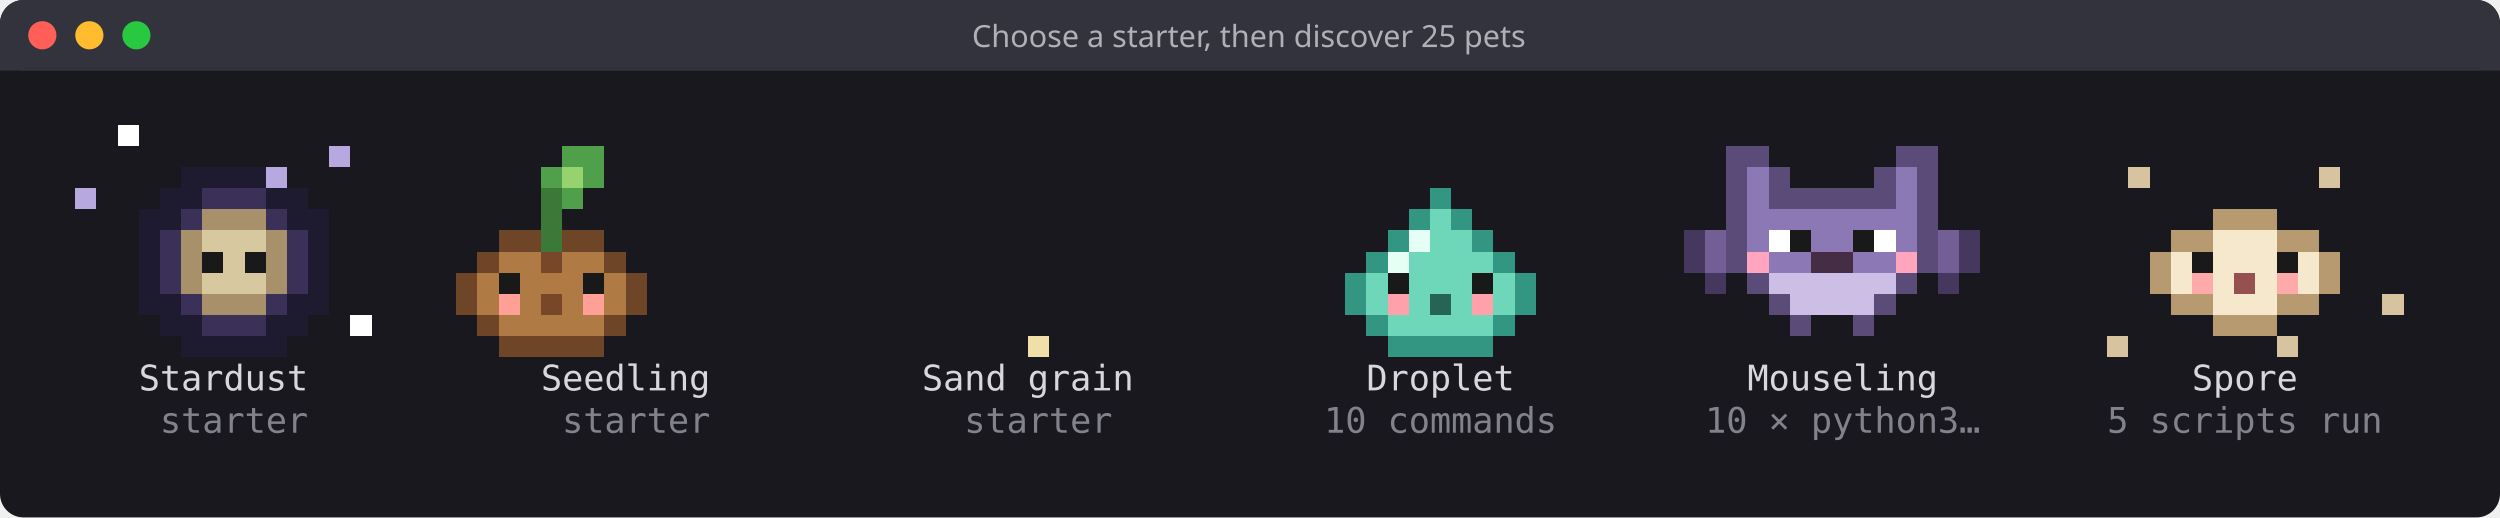
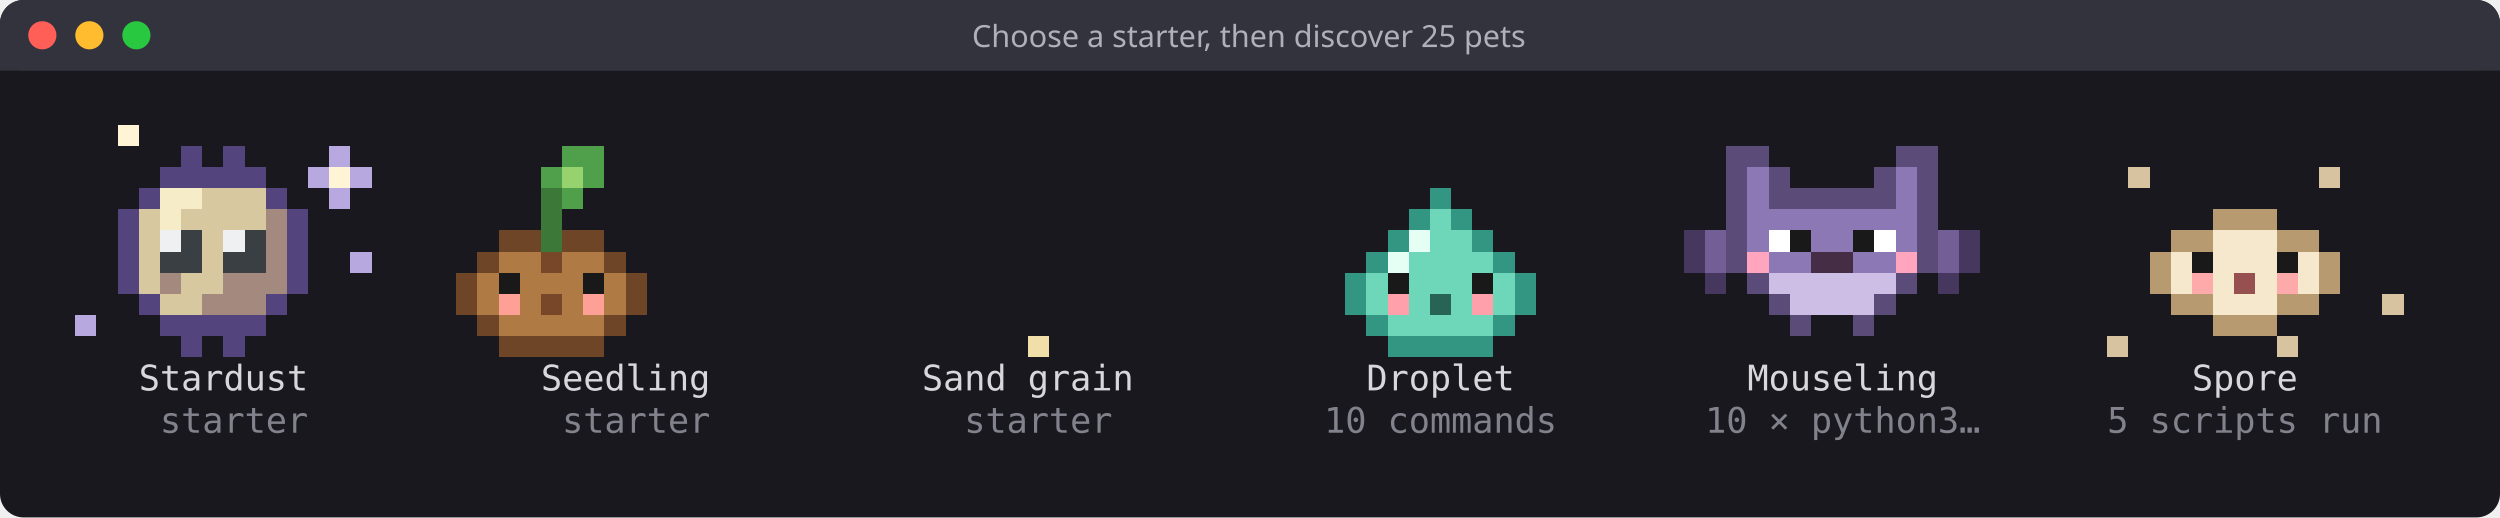
<svg xmlns="http://www.w3.org/2000/svg" width="1063" height="220" viewBox="0 0 1063 220">
  <rect width="1063" height="220" rx="10" fill="#18181e" />
  <rect width="1063" height="30" rx="10" fill="#33333d" />
  <rect y="20" width="1063" height="10" fill="#33333d" />
  <circle cx="18" cy="15" r="6" fill="#ff5f57" />
  <circle cx="38" cy="15" r="6" fill="#febc2e" />
  <circle cx="58" cy="15" r="6" fill="#28c840" />
  <text x="531" y="20" fill="#b0b0b8" font-family="sans-serif" font-size="13" text-anchor="middle">Choose a starter, then discover 25 pets</text>
  <g shape-rendering="crispEdges">
-     <rect x="50" y="53" width="9" height="9" fill="#ffffff" />
-     <rect x="77" y="71" width="9" height="9" fill="#1e1a30" />
-     <rect x="86" y="71" width="9" height="9" fill="#1e1a30" />
-     <rect x="95" y="71" width="9" height="9" fill="#1e1a30" />
-     <rect x="104" y="71" width="9" height="9" fill="#1e1a30" />
-     <rect x="113" y="71" width="9" height="9" fill="#b8a8e0" />
+     <rect x="50" y="53" width="9" height="9" fill="#fff4d6" />
+     <rect x="68" y="71" width="9" height="9" fill="#54447e" />
+     <rect x="77" y="62" width="9" height="18" fill="#54447e" />
+     <rect x="77" y="62" width="9" height="9" fill="#54447e" />
+     <rect x="86" y="71" width="9" height="9" fill="#54447e" />
+     <rect x="95" y="62" width="9" height="18" fill="#54447e" />
+     <rect x="95" y="62" width="9" height="9" fill="#54447e" />
+     <rect x="104" y="71" width="9" height="9" fill="#54447e" />
+     <rect x="131" y="71" width="9" height="9" fill="#b8a8e0" />
+     <rect x="140" y="62" width="9" height="18" fill="#fff4d6" />
    <rect x="140" y="62" width="9" height="9" fill="#b8a8e0" />
+     <rect x="149" y="71" width="9" height="9" fill="#b8a8e0" />
    <rect x="230" y="71" width="9" height="9" fill="#50a04b" />
    <rect x="239" y="62" width="9" height="18" fill="#96d26e" />
    <rect x="239" y="62" width="9" height="9" fill="#50a04b" />
    <rect x="248" y="62" width="9" height="18" fill="#50a04b" />
    <rect x="248" y="62" width="9" height="9" fill="#50a04b" />
    <rect x="734" y="62" width="9" height="18" fill="#5a4b78" />
    <rect x="734" y="62" width="9" height="9" fill="#5a4b78" />
    <rect x="743" y="62" width="9" height="18" fill="#8c78b4" />
    <rect x="743" y="62" width="9" height="9" fill="#5a4b78" />
    <rect x="752" y="71" width="9" height="9" fill="#5a4b78" />
    <rect x="797" y="71" width="9" height="9" fill="#5a4b78" />
    <rect x="806" y="62" width="9" height="18" fill="#8c78b4" />
    <rect x="806" y="62" width="9" height="9" fill="#5a4b78" />
    <rect x="815" y="62" width="9" height="18" fill="#5a4b78" />
    <rect x="815" y="62" width="9" height="9" fill="#5a4b78" />
    <rect x="905" y="71" width="9" height="9" fill="#d7c3a0" />
    <rect x="986" y="71" width="9" height="9" fill="#d7c3a0" />
-     <rect x="32" y="80" width="9" height="9" fill="#b8a8e0" />
-     <rect x="59" y="89" width="9" height="9" fill="#1e1a30" />
-     <rect x="68" y="80" width="9" height="18" fill="#1e1a30" />
-     <rect x="68" y="80" width="9" height="9" fill="#1e1a30" />
-     <rect x="77" y="80" width="9" height="18" fill="#3a3058" />
-     <rect x="77" y="80" width="9" height="9" fill="#1e1a30" />
-     <rect x="86" y="80" width="9" height="18" fill="#a8906a" />
-     <rect x="86" y="80" width="9" height="9" fill="#3a3058" />
-     <rect x="95" y="80" width="9" height="18" fill="#a8906a" />
-     <rect x="95" y="80" width="9" height="9" fill="#3a3058" />
-     <rect x="104" y="80" width="9" height="18" fill="#a8906a" />
-     <rect x="104" y="80" width="9" height="9" fill="#3a3058" />
-     <rect x="113" y="80" width="9" height="18" fill="#3a3058" />
-     <rect x="113" y="80" width="9" height="9" fill="#1e1a30" />
-     <rect x="122" y="80" width="9" height="18" fill="#1e1a30" />
-     <rect x="122" y="80" width="9" height="9" fill="#1e1a30" />
-     <rect x="131" y="89" width="9" height="9" fill="#1e1a30" />
+     <rect x="50" y="89" width="9" height="9" fill="#54447e" />
+     <rect x="59" y="80" width="9" height="18" fill="#d8c8a0" />
+     <rect x="59" y="80" width="9" height="9" fill="#54447e" />
+     <rect x="68" y="80" width="9" height="18" fill="#f6ecc8" />
+     <rect x="68" y="80" width="9" height="9" fill="#f6ecc8" />
+     <rect x="77" y="80" width="9" height="18" fill="#d8c8a0" />
+     <rect x="77" y="80" width="9" height="9" fill="#f6ecc8" />
+     <rect x="86" y="80" width="9" height="18" fill="#d8c8a0" />
+     <rect x="86" y="80" width="9" height="9" fill="#d8c8a0" />
+     <rect x="95" y="80" width="9" height="18" fill="#d8c8a0" />
+     <rect x="95" y="80" width="9" height="9" fill="#d8c8a0" />
+     <rect x="104" y="80" width="9" height="18" fill="#d8c8a0" />
+     <rect x="104" y="80" width="9" height="9" fill="#d8c8a0" />
+     <rect x="113" y="80" width="9" height="18" fill="#a48a7e" />
+     <rect x="113" y="80" width="9" height="9" fill="#54447e" />
+     <rect x="122" y="89" width="9" height="9" fill="#54447e" />
+     <rect x="140" y="80" width="9" height="9" fill="#b8a8e0" />
    <rect x="230" y="80" width="9" height="18" fill="#3c7837" />
    <rect x="230" y="80" width="9" height="9" fill="#3c7837" />
    <rect x="239" y="80" width="9" height="9" fill="#50a04b" />
    <rect x="599" y="89" width="9" height="9" fill="#329682" />
    <rect x="608" y="80" width="9" height="18" fill="#6ed7b9" />
    <rect x="608" y="80" width="9" height="9" fill="#329682" />
    <rect x="617" y="89" width="9" height="9" fill="#329682" />
    <rect x="734" y="80" width="9" height="18" fill="#5a4b78" />
    <rect x="734" y="80" width="9" height="9" fill="#5a4b78" />
    <rect x="743" y="80" width="9" height="18" fill="#8c78b4" />
    <rect x="743" y="80" width="9" height="9" fill="#8c78b4" />
    <rect x="752" y="80" width="9" height="18" fill="#8c78b4" />
    <rect x="752" y="80" width="9" height="9" fill="#5a4b78" />
    <rect x="761" y="80" width="9" height="18" fill="#8c78b4" />
    <rect x="761" y="80" width="9" height="9" fill="#5a4b78" />
    <rect x="770" y="80" width="9" height="18" fill="#8c78b4" />
    <rect x="770" y="80" width="9" height="9" fill="#5a4b78" />
    <rect x="779" y="80" width="9" height="18" fill="#8c78b4" />
    <rect x="779" y="80" width="9" height="9" fill="#5a4b78" />
    <rect x="788" y="80" width="9" height="18" fill="#8c78b4" />
    <rect x="788" y="80" width="9" height="9" fill="#5a4b78" />
    <rect x="797" y="80" width="9" height="18" fill="#8c78b4" />
    <rect x="797" y="80" width="9" height="9" fill="#5a4b78" />
    <rect x="806" y="80" width="9" height="18" fill="#8c78b4" />
    <rect x="806" y="80" width="9" height="9" fill="#8c78b4" />
    <rect x="815" y="80" width="9" height="18" fill="#5a4b78" />
    <rect x="815" y="80" width="9" height="9" fill="#5a4b78" />
    <rect x="941" y="89" width="9" height="9" fill="#b89a70" />
    <rect x="950" y="89" width="9" height="9" fill="#b89a70" />
    <rect x="959" y="89" width="9" height="9" fill="#b89a70" />
-     <rect x="59" y="98" width="9" height="18" fill="#1e1a30" />
-     <rect x="59" y="98" width="9" height="9" fill="#1e1a30" />
-     <rect x="68" y="98" width="9" height="18" fill="#3a3058" />
-     <rect x="68" y="98" width="9" height="9" fill="#3a3058" />
-     <rect x="77" y="98" width="9" height="18" fill="#a8906a" />
-     <rect x="77" y="98" width="9" height="9" fill="#a8906a" />
-     <rect x="86" y="98" width="9" height="18" fill="#191919" />
+     <rect x="50" y="98" width="9" height="18" fill="#54447e" />
+     <rect x="50" y="98" width="9" height="9" fill="#54447e" />
+     <rect x="59" y="98" width="9" height="18" fill="#d8c8a0" />
+     <rect x="59" y="98" width="9" height="9" fill="#d8c8a0" />
+     <rect x="68" y="98" width="9" height="18" fill="#3a3f44" />
+     <rect x="68" y="98" width="9" height="9" fill="#eef0f2" />
+     <rect x="77" y="98" width="9" height="18" fill="#3a3f44" />
+     <rect x="77" y="98" width="9" height="9" fill="#3a3f44" />
+     <rect x="86" y="98" width="9" height="18" fill="#d8c8a0" />
    <rect x="86" y="98" width="9" height="9" fill="#d8c8a0" />
-     <rect x="95" y="98" width="9" height="18" fill="#d8c8a0" />
-     <rect x="95" y="98" width="9" height="9" fill="#d8c8a0" />
-     <rect x="104" y="98" width="9" height="18" fill="#191919" />
-     <rect x="104" y="98" width="9" height="9" fill="#d8c8a0" />
-     <rect x="113" y="98" width="9" height="18" fill="#a8906a" />
-     <rect x="113" y="98" width="9" height="9" fill="#a8906a" />
-     <rect x="122" y="98" width="9" height="18" fill="#3a3058" />
-     <rect x="122" y="98" width="9" height="9" fill="#3a3058" />
-     <rect x="131" y="98" width="9" height="18" fill="#1e1a30" />
-     <rect x="131" y="98" width="9" height="9" fill="#1e1a30" />
+     <rect x="95" y="98" width="9" height="18" fill="#3a3f44" />
+     <rect x="95" y="98" width="9" height="9" fill="#eef0f2" />
+     <rect x="104" y="98" width="9" height="18" fill="#3a3f44" />
+     <rect x="104" y="98" width="9" height="9" fill="#3a3f44" />
+     <rect x="113" y="98" width="9" height="18" fill="#a48a7e" />
+     <rect x="113" y="98" width="9" height="9" fill="#a48a7e" />
+     <rect x="122" y="98" width="9" height="18" fill="#54447e" />
+     <rect x="122" y="98" width="9" height="9" fill="#54447e" />
+     <rect x="149" y="107" width="9" height="9" fill="#b8a8e0" />
    <rect x="203" y="107" width="9" height="9" fill="#6e4526" />
    <rect x="212" y="98" width="9" height="18" fill="#b07a45" />
    <rect x="212" y="98" width="9" height="9" fill="#6e4526" />
    <rect x="221" y="98" width="9" height="18" fill="#b07a45" />
    <rect x="221" y="98" width="9" height="9" fill="#6e4526" />
    <rect x="230" y="98" width="9" height="18" fill="#784628" />
    <rect x="230" y="98" width="9" height="9" fill="#3c7837" />
    <rect x="239" y="98" width="9" height="18" fill="#b07a45" />
    <rect x="239" y="98" width="9" height="9" fill="#6e4526" />
    <rect x="248" y="98" width="9" height="18" fill="#b07a45" />
    <rect x="248" y="98" width="9" height="9" fill="#6e4526" />
    <rect x="257" y="107" width="9" height="9" fill="#6e4526" />
    <rect x="581" y="107" width="9" height="9" fill="#329682" />
    <rect x="590" y="98" width="9" height="18" fill="#e6fff5" />
    <rect x="590" y="98" width="9" height="9" fill="#329682" />
    <rect x="599" y="98" width="9" height="18" fill="#6ed7b9" />
    <rect x="599" y="98" width="9" height="9" fill="#e6fff5" />
    <rect x="608" y="98" width="9" height="18" fill="#6ed7b9" />
    <rect x="608" y="98" width="9" height="9" fill="#6ed7b9" />
    <rect x="617" y="98" width="9" height="18" fill="#6ed7b9" />
    <rect x="617" y="98" width="9" height="9" fill="#6ed7b9" />
    <rect x="626" y="98" width="9" height="18" fill="#6ed7b9" />
    <rect x="626" y="98" width="9" height="9" fill="#329682" />
    <rect x="635" y="107" width="9" height="9" fill="#329682" />
    <rect x="716" y="98" width="9" height="18" fill="#46375f" />
    <rect x="716" y="98" width="9" height="9" fill="#46375f" />
    <rect x="725" y="98" width="9" height="18" fill="#735f96" />
    <rect x="725" y="98" width="9" height="9" fill="#735f96" />
    <rect x="734" y="98" width="9" height="18" fill="#5a4b78" />
    <rect x="734" y="98" width="9" height="9" fill="#5a4b78" />
    <rect x="743" y="98" width="9" height="18" fill="#ffa5be" />
    <rect x="743" y="98" width="9" height="9" fill="#8c78b4" />
    <rect x="752" y="98" width="9" height="18" fill="#8c78b4" />
    <rect x="752" y="98" width="9" height="9" fill="#ffffff" />
    <rect x="761" y="98" width="9" height="18" fill="#8c78b4" />
    <rect x="761" y="98" width="9" height="9" fill="#191919" />
    <rect x="770" y="98" width="9" height="18" fill="#462d46" />
    <rect x="770" y="98" width="9" height="9" fill="#8c78b4" />
    <rect x="779" y="98" width="9" height="18" fill="#462d46" />
    <rect x="779" y="98" width="9" height="9" fill="#8c78b4" />
    <rect x="788" y="98" width="9" height="18" fill="#8c78b4" />
    <rect x="788" y="98" width="9" height="9" fill="#191919" />
    <rect x="797" y="98" width="9" height="18" fill="#8c78b4" />
    <rect x="797" y="98" width="9" height="9" fill="#ffffff" />
    <rect x="806" y="98" width="9" height="18" fill="#ffa5be" />
    <rect x="806" y="98" width="9" height="9" fill="#8c78b4" />
    <rect x="815" y="98" width="9" height="18" fill="#5a4b78" />
    <rect x="815" y="98" width="9" height="9" fill="#5a4b78" />
    <rect x="824" y="98" width="9" height="18" fill="#735f96" />
    <rect x="824" y="98" width="9" height="9" fill="#735f96" />
    <rect x="833" y="98" width="9" height="18" fill="#46375f" />
    <rect x="833" y="98" width="9" height="9" fill="#46375f" />
    <rect x="914" y="107" width="9" height="9" fill="#b89a70" />
    <rect x="923" y="98" width="9" height="18" fill="#f5e8cd" />
    <rect x="923" y="98" width="9" height="9" fill="#b89a70" />
    <rect x="932" y="98" width="9" height="18" fill="#191919" />
    <rect x="932" y="98" width="9" height="9" fill="#b89a70" />
    <rect x="941" y="98" width="9" height="18" fill="#f5e8cd" />
    <rect x="941" y="98" width="9" height="9" fill="#f5e8cd" />
    <rect x="950" y="98" width="9" height="18" fill="#f5e8cd" />
    <rect x="950" y="98" width="9" height="9" fill="#f5e8cd" />
    <rect x="959" y="98" width="9" height="18" fill="#f5e8cd" />
    <rect x="959" y="98" width="9" height="9" fill="#f5e8cd" />
    <rect x="968" y="98" width="9" height="18" fill="#191919" />
    <rect x="968" y="98" width="9" height="9" fill="#b89a70" />
    <rect x="977" y="98" width="9" height="18" fill="#f5e8cd" />
    <rect x="977" y="98" width="9" height="9" fill="#b89a70" />
    <rect x="986" y="107" width="9" height="9" fill="#b89a70" />
-     <rect x="59" y="116" width="9" height="18" fill="#1e1a30" />
-     <rect x="59" y="116" width="9" height="9" fill="#1e1a30" />
-     <rect x="68" y="116" width="9" height="18" fill="#1e1a30" />
-     <rect x="68" y="116" width="9" height="9" fill="#3a3058" />
-     <rect x="77" y="116" width="9" height="18" fill="#3a3058" />
-     <rect x="77" y="116" width="9" height="9" fill="#a8906a" />
-     <rect x="86" y="116" width="9" height="18" fill="#a8906a" />
+     <rect x="50" y="116" width="9" height="9" fill="#54447e" />
+     <rect x="59" y="116" width="9" height="18" fill="#54447e" />
+     <rect x="59" y="116" width="9" height="9" fill="#d8c8a0" />
+     <rect x="68" y="116" width="9" height="18" fill="#d8c8a0" />
+     <rect x="68" y="116" width="9" height="9" fill="#a48a7e" />
+     <rect x="77" y="116" width="9" height="18" fill="#d8c8a0" />
+     <rect x="77" y="116" width="9" height="9" fill="#d8c8a0" />
+     <rect x="86" y="116" width="9" height="18" fill="#a48a7e" />
    <rect x="86" y="116" width="9" height="9" fill="#d8c8a0" />
-     <rect x="95" y="116" width="9" height="18" fill="#a8906a" />
-     <rect x="95" y="116" width="9" height="9" fill="#d8c8a0" />
-     <rect x="104" y="116" width="9" height="18" fill="#a8906a" />
-     <rect x="104" y="116" width="9" height="9" fill="#d8c8a0" />
-     <rect x="113" y="116" width="9" height="18" fill="#3a3058" />
-     <rect x="113" y="116" width="9" height="9" fill="#a8906a" />
-     <rect x="122" y="116" width="9" height="18" fill="#1e1a30" />
-     <rect x="122" y="116" width="9" height="9" fill="#3a3058" />
-     <rect x="131" y="116" width="9" height="18" fill="#1e1a30" />
-     <rect x="131" y="116" width="9" height="9" fill="#1e1a30" />
+     <rect x="95" y="116" width="9" height="18" fill="#a48a7e" />
+     <rect x="95" y="116" width="9" height="9" fill="#a48a7e" />
+     <rect x="104" y="116" width="9" height="18" fill="#a48a7e" />
+     <rect x="104" y="116" width="9" height="9" fill="#a48a7e" />
+     <rect x="113" y="116" width="9" height="18" fill="#54447e" />
+     <rect x="113" y="116" width="9" height="9" fill="#a48a7e" />
+     <rect x="122" y="116" width="9" height="9" fill="#54447e" />
    <rect x="194" y="116" width="9" height="18" fill="#6e4526" />
    <rect x="194" y="116" width="9" height="9" fill="#6e4526" />
    <rect x="203" y="116" width="9" height="18" fill="#b07a45" />
    <rect x="203" y="116" width="9" height="9" fill="#b07a45" />
    <rect x="212" y="116" width="9" height="18" fill="#ffa096" />
    <rect x="212" y="116" width="9" height="9" fill="#191919" />
    <rect x="221" y="116" width="9" height="18" fill="#b07a45" />
    <rect x="221" y="116" width="9" height="9" fill="#b07a45" />
    <rect x="230" y="116" width="9" height="18" fill="#784628" />
    <rect x="230" y="116" width="9" height="9" fill="#b07a45" />
    <rect x="239" y="116" width="9" height="18" fill="#b07a45" />
    <rect x="239" y="116" width="9" height="9" fill="#b07a45" />
    <rect x="248" y="116" width="9" height="18" fill="#ffa096" />
    <rect x="248" y="116" width="9" height="9" fill="#191919" />
    <rect x="257" y="116" width="9" height="18" fill="#b07a45" />
    <rect x="257" y="116" width="9" height="9" fill="#b07a45" />
    <rect x="266" y="116" width="9" height="18" fill="#6e4526" />
    <rect x="266" y="116" width="9" height="9" fill="#6e4526" />
    <rect x="572" y="116" width="9" height="18" fill="#329682" />
    <rect x="572" y="116" width="9" height="9" fill="#329682" />
    <rect x="581" y="116" width="9" height="18" fill="#6ed7b9" />
    <rect x="581" y="116" width="9" height="9" fill="#6ed7b9" />
    <rect x="590" y="116" width="9" height="18" fill="#ffa0aa" />
    <rect x="590" y="116" width="9" height="9" fill="#191919" />
    <rect x="599" y="116" width="9" height="18" fill="#6ed7b9" />
    <rect x="599" y="116" width="9" height="9" fill="#6ed7b9" />
    <rect x="608" y="116" width="9" height="18" fill="#286455" />
    <rect x="608" y="116" width="9" height="9" fill="#6ed7b9" />
    <rect x="617" y="116" width="9" height="18" fill="#6ed7b9" />
    <rect x="617" y="116" width="9" height="9" fill="#6ed7b9" />
    <rect x="626" y="116" width="9" height="18" fill="#ffa0aa" />
    <rect x="626" y="116" width="9" height="9" fill="#191919" />
    <rect x="635" y="116" width="9" height="18" fill="#6ed7b9" />
    <rect x="635" y="116" width="9" height="9" fill="#6ed7b9" />
    <rect x="644" y="116" width="9" height="18" fill="#329682" />
    <rect x="644" y="116" width="9" height="9" fill="#329682" />
    <rect x="725" y="116" width="9" height="9" fill="#46375f" />
    <rect x="743" y="116" width="9" height="9" fill="#5a4b78" />
    <rect x="752" y="116" width="9" height="18" fill="#5a4b78" />
    <rect x="752" y="116" width="9" height="9" fill="#cdbee6" />
    <rect x="761" y="116" width="9" height="18" fill="#cdbee6" />
    <rect x="761" y="116" width="9" height="9" fill="#cdbee6" />
    <rect x="770" y="116" width="9" height="18" fill="#cdbee6" />
    <rect x="770" y="116" width="9" height="9" fill="#cdbee6" />
    <rect x="779" y="116" width="9" height="18" fill="#cdbee6" />
    <rect x="779" y="116" width="9" height="9" fill="#cdbee6" />
    <rect x="788" y="116" width="9" height="18" fill="#cdbee6" />
    <rect x="788" y="116" width="9" height="9" fill="#cdbee6" />
    <rect x="797" y="116" width="9" height="18" fill="#5a4b78" />
    <rect x="797" y="116" width="9" height="9" fill="#cdbee6" />
    <rect x="806" y="116" width="9" height="9" fill="#5a4b78" />
    <rect x="824" y="116" width="9" height="9" fill="#46375f" />
    <rect x="914" y="116" width="9" height="9" fill="#b89a70" />
    <rect x="923" y="116" width="9" height="18" fill="#b89a70" />
    <rect x="923" y="116" width="9" height="9" fill="#f5e8cd" />
    <rect x="932" y="116" width="9" height="18" fill="#b89a70" />
    <rect x="932" y="116" width="9" height="9" fill="#ffaaaa" />
    <rect x="941" y="116" width="9" height="18" fill="#f5e8cd" />
    <rect x="941" y="116" width="9" height="9" fill="#f5e8cd" />
    <rect x="950" y="116" width="9" height="18" fill="#f5e8cd" />
    <rect x="950" y="116" width="9" height="9" fill="#965050" />
    <rect x="959" y="116" width="9" height="18" fill="#f5e8cd" />
    <rect x="959" y="116" width="9" height="9" fill="#f5e8cd" />
    <rect x="968" y="116" width="9" height="18" fill="#b89a70" />
    <rect x="968" y="116" width="9" height="9" fill="#ffaaaa" />
    <rect x="977" y="116" width="9" height="18" fill="#b89a70" />
    <rect x="977" y="116" width="9" height="9" fill="#f5e8cd" />
    <rect x="986" y="116" width="9" height="9" fill="#b89a70" />
    <rect x="1013" y="125" width="9" height="9" fill="#d7c3a0" />
-     <rect x="68" y="134" width="9" height="9" fill="#1e1a30" />
-     <rect x="77" y="134" width="9" height="18" fill="#1e1a30" />
-     <rect x="77" y="134" width="9" height="9" fill="#1e1a30" />
-     <rect x="86" y="134" width="9" height="18" fill="#1e1a30" />
-     <rect x="86" y="134" width="9" height="9" fill="#3a3058" />
-     <rect x="95" y="134" width="9" height="18" fill="#1e1a30" />
-     <rect x="95" y="134" width="9" height="9" fill="#3a3058" />
-     <rect x="104" y="134" width="9" height="18" fill="#1e1a30" />
-     <rect x="104" y="134" width="9" height="9" fill="#3a3058" />
-     <rect x="113" y="134" width="9" height="18" fill="#1e1a30" />
-     <rect x="113" y="134" width="9" height="9" fill="#1e1a30" />
-     <rect x="122" y="134" width="9" height="9" fill="#1e1a30" />
-     <rect x="149" y="134" width="9" height="9" fill="#ffffff" />
+     <rect x="32" y="134" width="9" height="9" fill="#b8a8e0" />
+     <rect x="68" y="134" width="9" height="9" fill="#54447e" />
+     <rect x="77" y="134" width="9" height="18" fill="#54447e" />
+     <rect x="77" y="134" width="9" height="9" fill="#54447e" />
+     <rect x="86" y="134" width="9" height="9" fill="#54447e" />
+     <rect x="95" y="134" width="9" height="18" fill="#54447e" />
+     <rect x="95" y="134" width="9" height="9" fill="#54447e" />
+     <rect x="104" y="134" width="9" height="9" fill="#54447e" />
    <rect x="203" y="134" width="9" height="9" fill="#6e4526" />
    <rect x="212" y="134" width="9" height="18" fill="#6e4526" />
    <rect x="212" y="134" width="9" height="9" fill="#b07a45" />
    <rect x="221" y="134" width="9" height="18" fill="#6e4526" />
    <rect x="221" y="134" width="9" height="9" fill="#b07a45" />
    <rect x="230" y="134" width="9" height="18" fill="#6e4526" />
    <rect x="230" y="134" width="9" height="9" fill="#b07a45" />
    <rect x="239" y="134" width="9" height="18" fill="#6e4526" />
    <rect x="239" y="134" width="9" height="9" fill="#b07a45" />
    <rect x="248" y="134" width="9" height="18" fill="#6e4526" />
    <rect x="248" y="134" width="9" height="9" fill="#b07a45" />
    <rect x="257" y="134" width="9" height="9" fill="#6e4526" />
    <rect x="437" y="143" width="9" height="9" fill="#f0dfa8" />
    <rect x="581" y="134" width="9" height="9" fill="#329682" />
    <rect x="590" y="134" width="9" height="18" fill="#329682" />
    <rect x="590" y="134" width="9" height="9" fill="#6ed7b9" />
    <rect x="599" y="134" width="9" height="18" fill="#329682" />
    <rect x="599" y="134" width="9" height="9" fill="#6ed7b9" />
    <rect x="608" y="134" width="9" height="18" fill="#329682" />
    <rect x="608" y="134" width="9" height="9" fill="#6ed7b9" />
    <rect x="617" y="134" width="9" height="18" fill="#329682" />
    <rect x="617" y="134" width="9" height="9" fill="#6ed7b9" />
    <rect x="626" y="134" width="9" height="18" fill="#329682" />
    <rect x="626" y="134" width="9" height="9" fill="#6ed7b9" />
    <rect x="635" y="134" width="9" height="9" fill="#329682" />
    <rect x="761" y="134" width="9" height="9" fill="#5a4b78" />
    <rect x="788" y="134" width="9" height="9" fill="#5a4b78" />
    <rect x="896" y="143" width="9" height="9" fill="#d7c3a0" />
    <rect x="941" y="134" width="9" height="9" fill="#b89a70" />
    <rect x="950" y="134" width="9" height="9" fill="#b89a70" />
    <rect x="959" y="134" width="9" height="9" fill="#b89a70" />
    <rect x="968" y="143" width="9" height="9" fill="#d7c3a0" />
  </g>
  <g font-family="DejaVu Sans Mono, Menlo, Consolas, monospace" font-size="15">
    <text x="59" y="166" fill="#d7d7dc">S</text>
    <text x="68" y="166" fill="#d7d7dc">t</text>
    <text x="77" y="166" fill="#d7d7dc">a</text>
    <text x="86" y="166" fill="#d7d7dc">r</text>
    <text x="95" y="166" fill="#d7d7dc">d</text>
    <text x="104" y="166" fill="#d7d7dc">u</text>
    <text x="113" y="166" fill="#d7d7dc">s</text>
    <text x="122" y="166" fill="#d7d7dc">t</text>
    <text x="230" y="166" fill="#d7d7dc">S</text>
    <text x="239" y="166" fill="#d7d7dc">e</text>
    <text x="248" y="166" fill="#d7d7dc">e</text>
    <text x="257" y="166" fill="#d7d7dc">d</text>
    <text x="266" y="166" fill="#d7d7dc">l</text>
    <text x="275" y="166" fill="#d7d7dc">i</text>
    <text x="284" y="166" fill="#d7d7dc">n</text>
    <text x="293" y="166" fill="#d7d7dc">g</text>
    <text x="392" y="166" fill="#d7d7dc">S</text>
    <text x="401" y="166" fill="#d7d7dc">a</text>
    <text x="410" y="166" fill="#d7d7dc">n</text>
    <text x="419" y="166" fill="#d7d7dc">d</text>
    <text x="437" y="166" fill="#d7d7dc">g</text>
    <text x="446" y="166" fill="#d7d7dc">r</text>
    <text x="455" y="166" fill="#d7d7dc">a</text>
    <text x="464" y="166" fill="#d7d7dc">i</text>
    <text x="473" y="166" fill="#d7d7dc">n</text>
    <text x="581" y="166" fill="#d7d7dc">D</text>
    <text x="590" y="166" fill="#d7d7dc">r</text>
    <text x="599" y="166" fill="#d7d7dc">o</text>
    <text x="608" y="166" fill="#d7d7dc">p</text>
    <text x="617" y="166" fill="#d7d7dc">l</text>
    <text x="626" y="166" fill="#d7d7dc">e</text>
    <text x="635" y="166" fill="#d7d7dc">t</text>
    <text x="743" y="166" fill="#d7d7dc">M</text>
    <text x="752" y="166" fill="#d7d7dc">o</text>
    <text x="761" y="166" fill="#d7d7dc">u</text>
    <text x="770" y="166" fill="#d7d7dc">s</text>
    <text x="779" y="166" fill="#d7d7dc">e</text>
    <text x="788" y="166" fill="#d7d7dc">l</text>
    <text x="797" y="166" fill="#d7d7dc">i</text>
    <text x="806" y="166" fill="#d7d7dc">n</text>
    <text x="815" y="166" fill="#d7d7dc">g</text>
    <text x="932" y="166" fill="#d7d7dc">S</text>
    <text x="941" y="166" fill="#d7d7dc">p</text>
    <text x="950" y="166" fill="#d7d7dc">o</text>
    <text x="959" y="166" fill="#d7d7dc">r</text>
    <text x="968" y="166" fill="#d7d7dc">e</text>
    <text x="68" y="184" fill="#82828c">s</text>
    <text x="77" y="184" fill="#82828c">t</text>
    <text x="86" y="184" fill="#82828c">a</text>
    <text x="95" y="184" fill="#82828c">r</text>
    <text x="104" y="184" fill="#82828c">t</text>
    <text x="113" y="184" fill="#82828c">e</text>
    <text x="122" y="184" fill="#82828c">r</text>
    <text x="239" y="184" fill="#82828c">s</text>
    <text x="248" y="184" fill="#82828c">t</text>
    <text x="257" y="184" fill="#82828c">a</text>
    <text x="266" y="184" fill="#82828c">r</text>
    <text x="275" y="184" fill="#82828c">t</text>
    <text x="284" y="184" fill="#82828c">e</text>
    <text x="293" y="184" fill="#82828c">r</text>
    <text x="410" y="184" fill="#82828c">s</text>
    <text x="419" y="184" fill="#82828c">t</text>
    <text x="428" y="184" fill="#82828c">a</text>
    <text x="437" y="184" fill="#82828c">r</text>
    <text x="446" y="184" fill="#82828c">t</text>
    <text x="455" y="184" fill="#82828c">e</text>
    <text x="464" y="184" fill="#82828c">r</text>
    <text x="563" y="184" fill="#82828c">1</text>
    <text x="572" y="184" fill="#82828c">0</text>
    <text x="590" y="184" fill="#82828c">c</text>
    <text x="599" y="184" fill="#82828c">o</text>
    <text x="608" y="184" fill="#82828c">m</text>
    <text x="617" y="184" fill="#82828c">m</text>
    <text x="626" y="184" fill="#82828c">a</text>
    <text x="635" y="184" fill="#82828c">n</text>
    <text x="644" y="184" fill="#82828c">d</text>
    <text x="653" y="184" fill="#82828c">s</text>
    <text x="725" y="184" fill="#82828c">1</text>
    <text x="734" y="184" fill="#82828c">0</text>
    <text x="752" y="184" fill="#82828c">×</text>
    <text x="770" y="184" fill="#82828c">p</text>
    <text x="779" y="184" fill="#82828c">y</text>
    <text x="788" y="184" fill="#82828c">t</text>
    <text x="797" y="184" fill="#82828c">h</text>
    <text x="806" y="184" fill="#82828c">o</text>
    <text x="815" y="184" fill="#82828c">n</text>
    <text x="824" y="184" fill="#82828c">3</text>
    <text x="833" y="184" fill="#82828c">…</text>
    <text x="896" y="184" fill="#82828c">5</text>
    <text x="914" y="184" fill="#82828c">s</text>
    <text x="923" y="184" fill="#82828c">c</text>
    <text x="932" y="184" fill="#82828c">r</text>
    <text x="941" y="184" fill="#82828c">i</text>
    <text x="950" y="184" fill="#82828c">p</text>
    <text x="959" y="184" fill="#82828c">t</text>
    <text x="968" y="184" fill="#82828c">s</text>
    <text x="986" y="184" fill="#82828c">r</text>
    <text x="995" y="184" fill="#82828c">u</text>
    <text x="1004" y="184" fill="#82828c">n</text>
  </g>
</svg>
